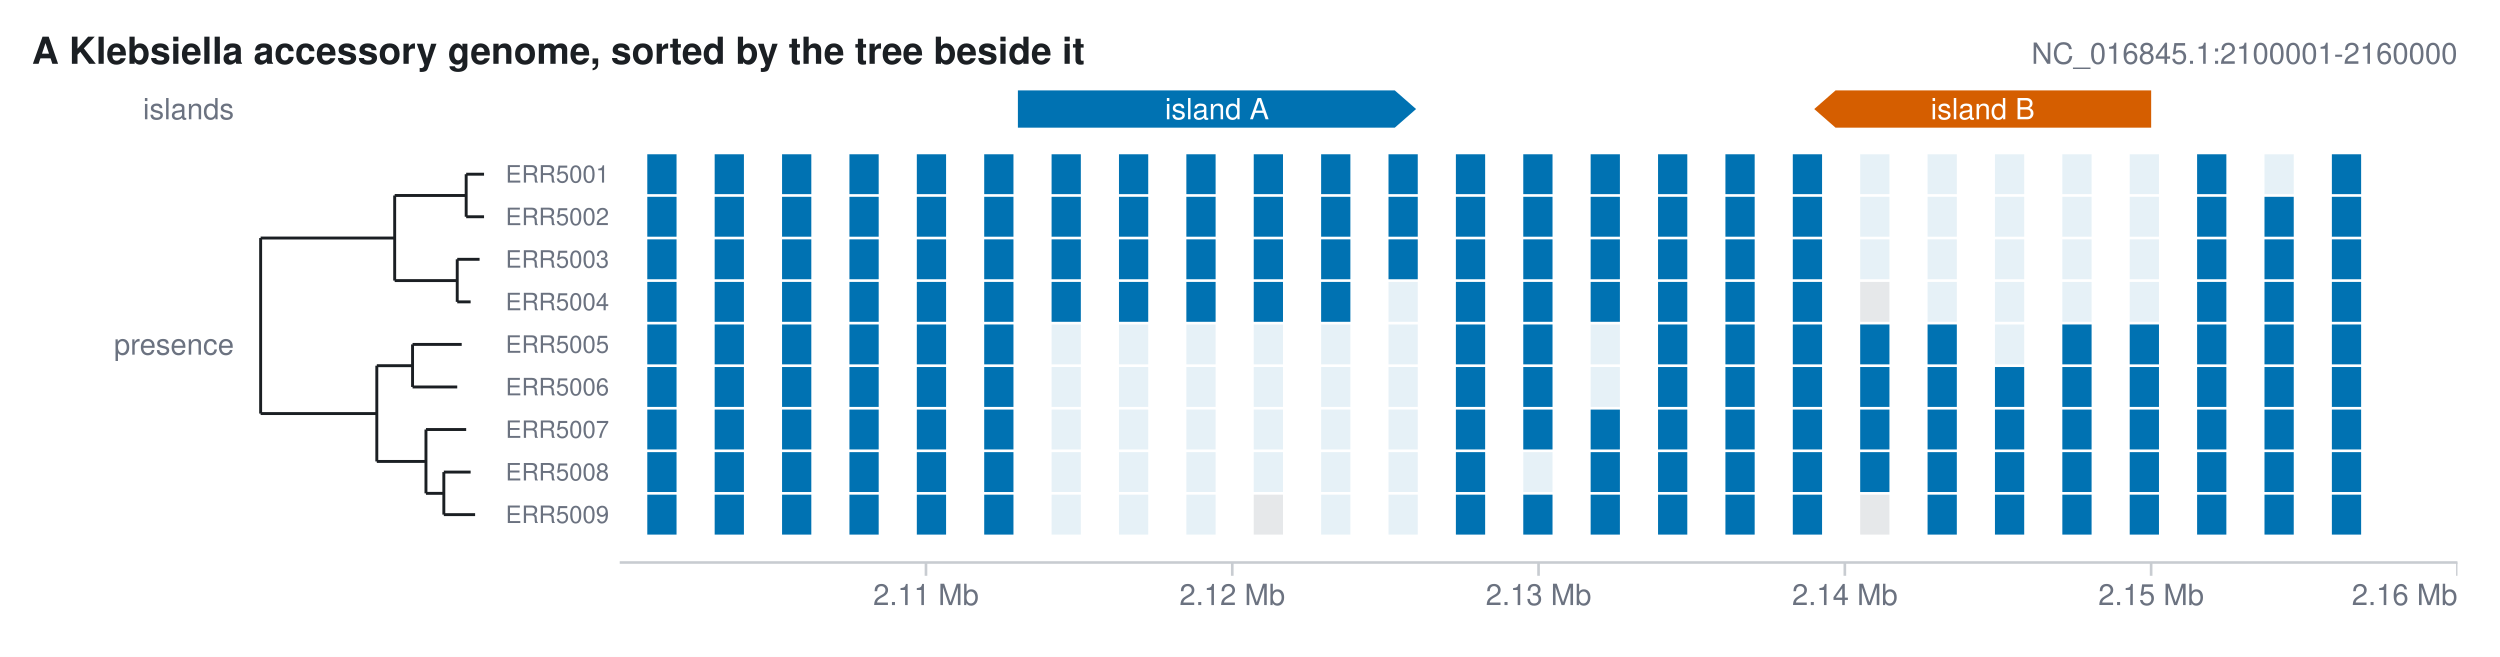
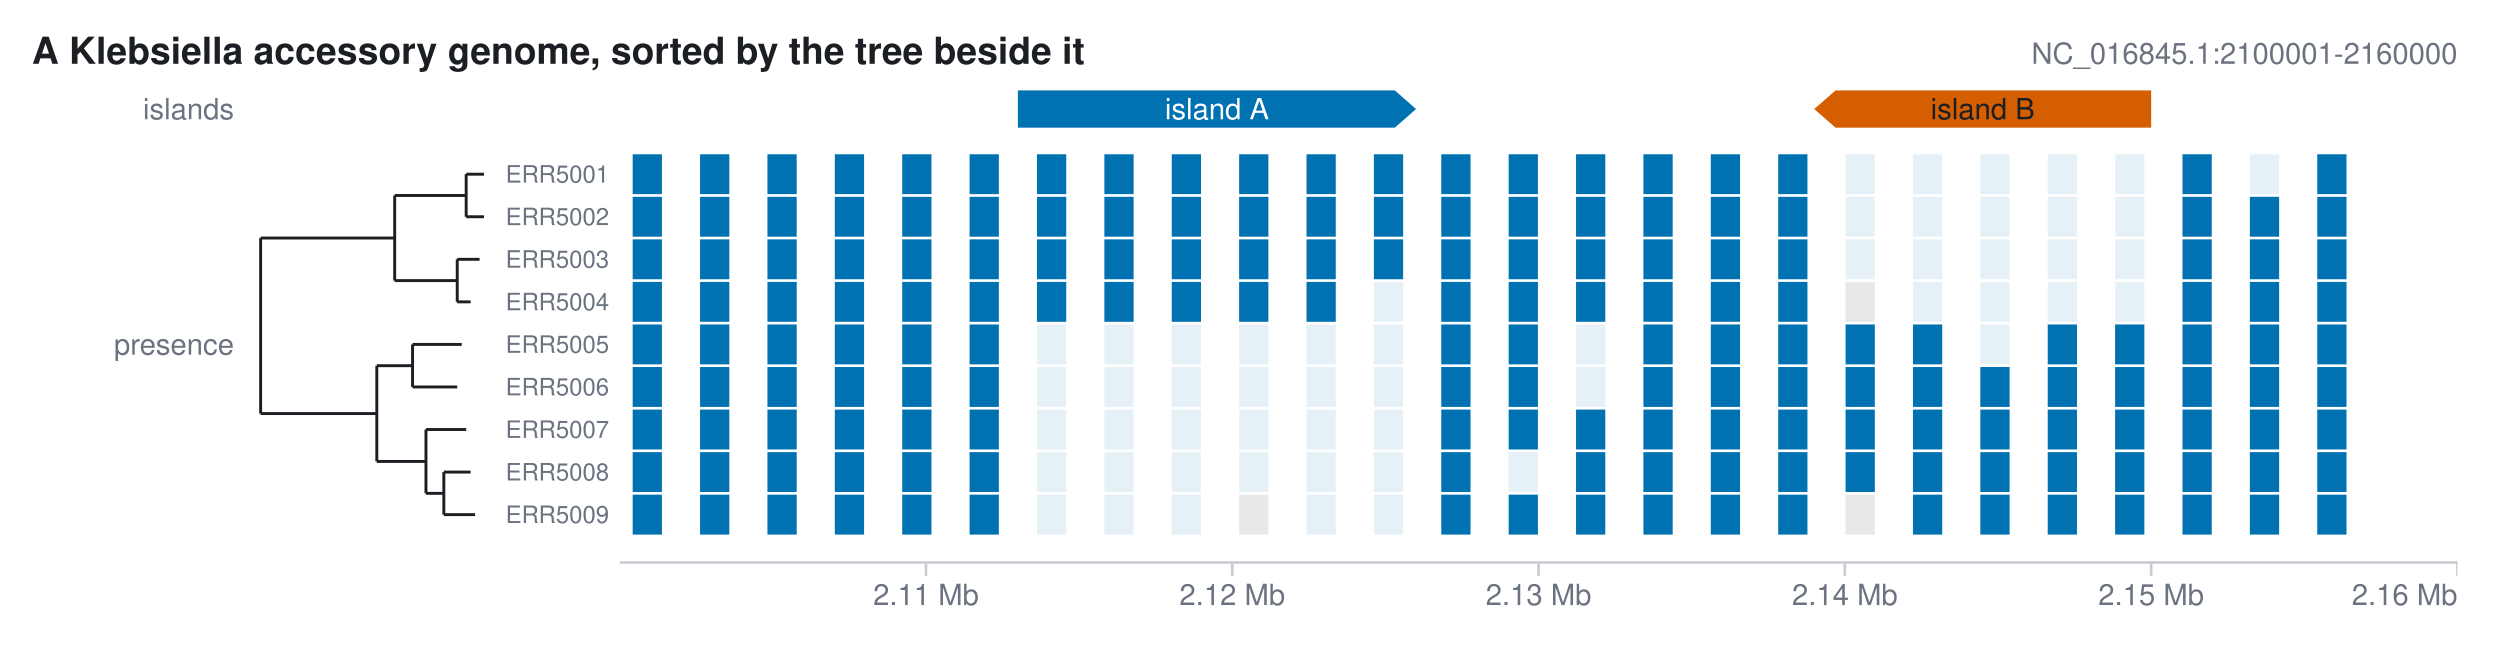
<svg xmlns="http://www.w3.org/2000/svg" width="940" height="247" viewBox="0 0 940 247" font-family="Helvetica, Arial, sans-serif" role="img" aria-labelledby="karyon-title karyon-desc">
  <defs>
    <clipPath id="karyon-clip-0">
-       <rect x="96" y="34" width="828" height="14" />
+       <rect x="233.015" y="34" width="690.985" height="14" />
    </clipPath>
    <clipPath id="karyon-clip-1">
      <rect x="96" y="58" width="828" height="143" />
    </clipPath>
    <clipPath id="karyon-clip-2">
-       <rect x="96" y="211" width="828" height="26" />
+       <rect x="233.015" y="211" width="690.985" height="26" />
    </clipPath>
  </defs>
  <rect x="0" y="0" width="940" height="247" fill="#ffffff" />
  <text x="12" y="24" fill="#1b1f23" font-size="14" text-anchor="start" font-weight="bold">A Klebsiella accessory genome, sorted by the tree beside it</text>
  <text x="924" y="24" fill="#6b7280" font-size="11" text-anchor="end">NC_016845.1:2100001-2160000</text>
  <text x="88" y="44.85" fill="#6b7280" font-size="11" text-anchor="end">islands</text>
  <g clip-path="url(#karyon-clip-0)">
    <g>
      <polygon points="382.728,34 524.442,34 532.442,41 524.442,48 382.728,48" fill="#0072b2" />
      <text x="457.585" y="44.85" fill="#ffffff" font-size="11" text-anchor="middle">island A</text>
    </g>
    <g>
      <polygon points="808.836,34 690.155,34 682.155,41 690.155,48 808.836,48" fill="#d55e00" />
-       <text x="745.496" y="44.85" fill="#ffffff" font-size="11" text-anchor="middle">island B</text>
+       <text x="745.496" y="44.85" fill="#1b1f23" font-size="11" text-anchor="middle">island B</text>
    </g>
  </g>
  <text x="88" y="133.35" fill="#6b7280" font-size="11" text-anchor="end">presence</text>
  <g clip-path="url(#karyon-clip-1)">
    <line x1="98" y1="89.5" x2="148.4" y2="89.5" stroke="#1b1f23" stroke-width="1.1" />
    <line x1="148.4" y1="73.5" x2="175.28" y2="73.5" stroke="#1b1f23" stroke-width="1.1" />
    <line x1="175.28" y1="65.5" x2="182" y2="65.5" stroke="#1b1f23" stroke-width="1.1" />
    <line x1="175.28" y1="81.5" x2="182" y2="81.5" stroke="#1b1f23" stroke-width="1.1" />
    <line x1="148.4" y1="105.5" x2="171.92" y2="105.5" stroke="#1b1f23" stroke-width="1.1" />
    <line x1="171.92" y1="97.5" x2="180.32" y2="97.5" stroke="#1b1f23" stroke-width="1.1" />
    <line x1="171.92" y1="113.5" x2="176.96" y2="113.5" stroke="#1b1f23" stroke-width="1.1" />
    <line x1="98" y1="155.5" x2="141.68" y2="155.5" stroke="#1b1f23" stroke-width="1.1" />
    <line x1="141.68" y1="137.5" x2="155.12" y2="137.5" stroke="#1b1f23" stroke-width="1.1" />
    <line x1="155.12" y1="129.5" x2="173.6" y2="129.5" stroke="#1b1f23" stroke-width="1.1" />
    <line x1="155.12" y1="145.5" x2="171.92" y2="145.5" stroke="#1b1f23" stroke-width="1.1" />
    <line x1="141.68" y1="173.5" x2="160.16" y2="173.5" stroke="#1b1f23" stroke-width="1.1" />
    <line x1="160.16" y1="161.5" x2="175.28" y2="161.5" stroke="#1b1f23" stroke-width="1.1" />
    <line x1="160.16" y1="185.5" x2="166.88" y2="185.5" stroke="#1b1f23" stroke-width="1.1" />
    <line x1="166.88" y1="177.5" x2="176.96" y2="177.5" stroke="#1b1f23" stroke-width="1.1" />
    <line x1="166.88" y1="193.5" x2="178.64" y2="193.5" stroke="#1b1f23" stroke-width="1.1" />
    <line x1="98" y1="89.5" x2="98" y2="155.5" stroke="#1b1f23" stroke-width="1.1" />
    <line x1="148.4" y1="73.5" x2="148.4" y2="105.5" stroke="#1b1f23" stroke-width="1.1" />
    <line x1="175.28" y1="65.5" x2="175.28" y2="81.5" stroke="#1b1f23" stroke-width="1.1" />
    <line x1="171.92" y1="97.5" x2="171.92" y2="113.5" stroke="#1b1f23" stroke-width="1.1" />
    <line x1="141.68" y1="137.5" x2="141.68" y2="173.5" stroke="#1b1f23" stroke-width="1.1" />
    <line x1="155.12" y1="129.5" x2="155.12" y2="145.5" stroke="#1b1f23" stroke-width="1.1" />
    <line x1="160.16" y1="161.5" x2="160.16" y2="185.5" stroke="#1b1f23" stroke-width="1.1" />
    <line x1="166.88" y1="177.5" x2="166.88" y2="193.5" stroke="#1b1f23" stroke-width="1.1" />
    <g>
-       <rect x="243.38" y="58" width="11" height="15" fill="#0072b2" />
-       <rect x="268.716" y="58" width="11" height="15" fill="#0072b2" />
-       <rect x="294.052" y="58" width="11" height="15" fill="#0072b2" />
-       <rect x="319.388" y="58" width="11" height="15" fill="#0072b2" />
-       <rect x="344.724" y="58" width="11" height="15" fill="#0072b2" />
-       <rect x="370.06" y="58" width="11" height="15" fill="#0072b2" />
-       <rect x="395.396" y="58" width="11" height="15" fill="#0072b2" />
-       <rect x="420.733" y="58" width="11" height="15" fill="#0072b2" />
-       <rect x="446.069" y="58" width="11" height="15" fill="#0072b2" />
-       <rect x="471.405" y="58" width="11" height="15" fill="#0072b2" />
-       <rect x="496.741" y="58" width="11" height="15" fill="#0072b2" />
-       <rect x="522.077" y="58" width="11" height="15" fill="#0072b2" />
-       <rect x="547.413" y="58" width="11" height="15" fill="#0072b2" />
-       <rect x="572.749" y="58" width="11" height="15" fill="#0072b2" />
-       <rect x="598.085" y="58" width="11" height="15" fill="#0072b2" />
-       <rect x="623.422" y="58" width="11" height="15" fill="#0072b2" />
-       <rect x="648.758" y="58" width="11" height="15" fill="#0072b2" />
-       <rect x="674.094" y="58" width="11" height="15" fill="#0072b2" />
-       <rect x="699.43" y="58" width="11" height="15" fill="#e6f1f7" />
-       <rect x="724.766" y="58" width="11" height="15" fill="#e6f1f7" />
-       <rect x="750.102" y="58" width="11" height="15" fill="#e6f1f7" />
-       <rect x="775.438" y="58" width="11" height="15" fill="#e6f1f7" />
-       <rect x="800.774" y="58" width="11" height="15" fill="#e6f1f7" />
-       <rect x="826.11" y="58" width="11" height="15" fill="#0072b2" />
-       <rect x="851.447" y="58" width="11" height="15" fill="#e6f1f7" />
-       <rect x="876.783" y="58" width="11" height="15" fill="#0072b2" />
+       <rect x="237.886" y="58" width="11" height="15" fill="#0072b2" />
+       <rect x="263.222" y="58" width="11" height="15" fill="#0072b2" />
+       <rect x="288.558" y="58" width="11" height="15" fill="#0072b2" />
+       <rect x="313.894" y="58" width="11" height="15" fill="#0072b2" />
+       <rect x="339.23" y="58" width="11" height="15" fill="#0072b2" />
+       <rect x="364.566" y="58" width="11" height="15" fill="#0072b2" />
+       <rect x="389.902" y="58" width="11" height="15" fill="#0072b2" />
+       <rect x="415.238" y="58" width="11" height="15" fill="#0072b2" />
+       <rect x="440.574" y="58" width="11" height="15" fill="#0072b2" />
+       <rect x="465.911" y="58" width="11" height="15" fill="#0072b2" />
+       <rect x="491.247" y="58" width="11" height="15" fill="#0072b2" />
+       <rect x="516.583" y="58" width="11" height="15" fill="#0072b2" />
+       <rect x="541.919" y="58" width="11" height="15" fill="#0072b2" />
+       <rect x="567.255" y="58" width="11" height="15" fill="#0072b2" />
+       <rect x="592.591" y="58" width="11" height="15" fill="#0072b2" />
+       <rect x="617.927" y="58" width="11" height="15" fill="#0072b2" />
+       <rect x="643.263" y="58" width="11" height="15" fill="#0072b2" />
+       <rect x="668.6" y="58" width="11" height="15" fill="#0072b2" />
+       <rect x="693.936" y="58" width="11" height="15" fill="#e6f1f7" />
+       <rect x="719.272" y="58" width="11" height="15" fill="#e6f1f7" />
+       <rect x="744.608" y="58" width="11" height="15" fill="#e6f1f7" />
+       <rect x="769.944" y="58" width="11" height="15" fill="#e6f1f7" />
+       <rect x="795.28" y="58" width="11" height="15" fill="#e6f1f7" />
+       <rect x="820.616" y="58" width="11" height="15" fill="#0072b2" />
+       <rect x="845.952" y="58" width="11" height="15" fill="#e6f1f7" />
+       <rect x="871.288" y="58" width="11" height="15" fill="#0072b2" />
      <text x="229.015" y="68.65" fill="#6b7280" font-size="9" text-anchor="end">ERR5001</text>
    </g>
    <g>
-       <rect x="243.38" y="74" width="11" height="15" fill="#0072b2" />
-       <rect x="268.716" y="74" width="11" height="15" fill="#0072b2" />
-       <rect x="294.052" y="74" width="11" height="15" fill="#0072b2" />
-       <rect x="319.388" y="74" width="11" height="15" fill="#0072b2" />
-       <rect x="344.724" y="74" width="11" height="15" fill="#0072b2" />
-       <rect x="370.06" y="74" width="11" height="15" fill="#0072b2" />
-       <rect x="395.396" y="74" width="11" height="15" fill="#0072b2" />
-       <rect x="420.733" y="74" width="11" height="15" fill="#0072b2" />
-       <rect x="446.069" y="74" width="11" height="15" fill="#0072b2" />
-       <rect x="471.405" y="74" width="11" height="15" fill="#0072b2" />
-       <rect x="496.741" y="74" width="11" height="15" fill="#0072b2" />
-       <rect x="522.077" y="74" width="11" height="15" fill="#0072b2" />
-       <rect x="547.413" y="74" width="11" height="15" fill="#0072b2" />
-       <rect x="572.749" y="74" width="11" height="15" fill="#0072b2" />
-       <rect x="598.085" y="74" width="11" height="15" fill="#0072b2" />
-       <rect x="623.422" y="74" width="11" height="15" fill="#0072b2" />
-       <rect x="648.758" y="74" width="11" height="15" fill="#0072b2" />
-       <rect x="674.094" y="74" width="11" height="15" fill="#0072b2" />
-       <rect x="699.43" y="74" width="11" height="15" fill="#e6f1f7" />
-       <rect x="724.766" y="74" width="11" height="15" fill="#e6f1f7" />
-       <rect x="750.102" y="74" width="11" height="15" fill="#e6f1f7" />
-       <rect x="775.438" y="74" width="11" height="15" fill="#e6f1f7" />
-       <rect x="800.774" y="74" width="11" height="15" fill="#e6f1f7" />
-       <rect x="826.11" y="74" width="11" height="15" fill="#0072b2" />
-       <rect x="851.447" y="74" width="11" height="15" fill="#0072b2" />
-       <rect x="876.783" y="74" width="11" height="15" fill="#0072b2" />
+       <rect x="237.886" y="74" width="11" height="15" fill="#0072b2" />
+       <rect x="263.222" y="74" width="11" height="15" fill="#0072b2" />
+       <rect x="288.558" y="74" width="11" height="15" fill="#0072b2" />
+       <rect x="313.894" y="74" width="11" height="15" fill="#0072b2" />
+       <rect x="339.23" y="74" width="11" height="15" fill="#0072b2" />
+       <rect x="364.566" y="74" width="11" height="15" fill="#0072b2" />
+       <rect x="389.902" y="74" width="11" height="15" fill="#0072b2" />
+       <rect x="415.238" y="74" width="11" height="15" fill="#0072b2" />
+       <rect x="440.574" y="74" width="11" height="15" fill="#0072b2" />
+       <rect x="465.911" y="74" width="11" height="15" fill="#0072b2" />
+       <rect x="491.247" y="74" width="11" height="15" fill="#0072b2" />
+       <rect x="516.583" y="74" width="11" height="15" fill="#0072b2" />
+       <rect x="541.919" y="74" width="11" height="15" fill="#0072b2" />
+       <rect x="567.255" y="74" width="11" height="15" fill="#0072b2" />
+       <rect x="592.591" y="74" width="11" height="15" fill="#0072b2" />
+       <rect x="617.927" y="74" width="11" height="15" fill="#0072b2" />
+       <rect x="643.263" y="74" width="11" height="15" fill="#0072b2" />
+       <rect x="668.6" y="74" width="11" height="15" fill="#0072b2" />
+       <rect x="693.936" y="74" width="11" height="15" fill="#e6f1f7" />
+       <rect x="719.272" y="74" width="11" height="15" fill="#e6f1f7" />
+       <rect x="744.608" y="74" width="11" height="15" fill="#e6f1f7" />
+       <rect x="769.944" y="74" width="11" height="15" fill="#e6f1f7" />
+       <rect x="795.28" y="74" width="11" height="15" fill="#e6f1f7" />
+       <rect x="820.616" y="74" width="11" height="15" fill="#0072b2" />
+       <rect x="845.952" y="74" width="11" height="15" fill="#0072b2" />
+       <rect x="871.288" y="74" width="11" height="15" fill="#0072b2" />
      <text x="229.015" y="84.65" fill="#6b7280" font-size="9" text-anchor="end">ERR5002</text>
    </g>
    <g>
-       <rect x="243.38" y="90" width="11" height="15" fill="#0072b2" />
-       <rect x="268.716" y="90" width="11" height="15" fill="#0072b2" />
-       <rect x="294.052" y="90" width="11" height="15" fill="#0072b2" />
-       <rect x="319.388" y="90" width="11" height="15" fill="#0072b2" />
-       <rect x="344.724" y="90" width="11" height="15" fill="#0072b2" />
-       <rect x="370.06" y="90" width="11" height="15" fill="#0072b2" />
-       <rect x="395.396" y="90" width="11" height="15" fill="#0072b2" />
-       <rect x="420.733" y="90" width="11" height="15" fill="#0072b2" />
-       <rect x="446.069" y="90" width="11" height="15" fill="#0072b2" />
-       <rect x="471.405" y="90" width="11" height="15" fill="#0072b2" />
-       <rect x="496.741" y="90" width="11" height="15" fill="#0072b2" />
-       <rect x="522.077" y="90" width="11" height="15" fill="#0072b2" />
-       <rect x="547.413" y="90" width="11" height="15" fill="#0072b2" />
-       <rect x="572.749" y="90" width="11" height="15" fill="#0072b2" />
-       <rect x="598.085" y="90" width="11" height="15" fill="#0072b2" />
-       <rect x="623.422" y="90" width="11" height="15" fill="#0072b2" />
-       <rect x="648.758" y="90" width="11" height="15" fill="#0072b2" />
-       <rect x="674.094" y="90" width="11" height="15" fill="#0072b2" />
-       <rect x="699.43" y="90" width="11" height="15" fill="#e6f1f7" />
-       <rect x="724.766" y="90" width="11" height="15" fill="#e6f1f7" />
-       <rect x="750.102" y="90" width="11" height="15" fill="#e6f1f7" />
-       <rect x="775.438" y="90" width="11" height="15" fill="#e6f1f7" />
-       <rect x="800.774" y="90" width="11" height="15" fill="#e6f1f7" />
-       <rect x="826.11" y="90" width="11" height="15" fill="#0072b2" />
-       <rect x="851.447" y="90" width="11" height="15" fill="#0072b2" />
-       <rect x="876.783" y="90" width="11" height="15" fill="#0072b2" />
+       <rect x="237.886" y="90" width="11" height="15" fill="#0072b2" />
+       <rect x="263.222" y="90" width="11" height="15" fill="#0072b2" />
+       <rect x="288.558" y="90" width="11" height="15" fill="#0072b2" />
+       <rect x="313.894" y="90" width="11" height="15" fill="#0072b2" />
+       <rect x="339.23" y="90" width="11" height="15" fill="#0072b2" />
+       <rect x="364.566" y="90" width="11" height="15" fill="#0072b2" />
+       <rect x="389.902" y="90" width="11" height="15" fill="#0072b2" />
+       <rect x="415.238" y="90" width="11" height="15" fill="#0072b2" />
+       <rect x="440.574" y="90" width="11" height="15" fill="#0072b2" />
+       <rect x="465.911" y="90" width="11" height="15" fill="#0072b2" />
+       <rect x="491.247" y="90" width="11" height="15" fill="#0072b2" />
+       <rect x="516.583" y="90" width="11" height="15" fill="#0072b2" />
+       <rect x="541.919" y="90" width="11" height="15" fill="#0072b2" />
+       <rect x="567.255" y="90" width="11" height="15" fill="#0072b2" />
+       <rect x="592.591" y="90" width="11" height="15" fill="#0072b2" />
+       <rect x="617.927" y="90" width="11" height="15" fill="#0072b2" />
+       <rect x="643.263" y="90" width="11" height="15" fill="#0072b2" />
+       <rect x="668.6" y="90" width="11" height="15" fill="#0072b2" />
+       <rect x="693.936" y="90" width="11" height="15" fill="#e6f1f7" />
+       <rect x="719.272" y="90" width="11" height="15" fill="#e6f1f7" />
+       <rect x="744.608" y="90" width="11" height="15" fill="#e6f1f7" />
+       <rect x="769.944" y="90" width="11" height="15" fill="#e6f1f7" />
+       <rect x="795.28" y="90" width="11" height="15" fill="#e6f1f7" />
+       <rect x="820.616" y="90" width="11" height="15" fill="#0072b2" />
+       <rect x="845.952" y="90" width="11" height="15" fill="#0072b2" />
+       <rect x="871.288" y="90" width="11" height="15" fill="#0072b2" />
      <text x="229.015" y="100.65" fill="#6b7280" font-size="9" text-anchor="end">ERR5003</text>
    </g>
    <g>
-       <rect x="243.38" y="106" width="11" height="15" fill="#0072b2" />
-       <rect x="268.716" y="106" width="11" height="15" fill="#0072b2" />
-       <rect x="294.052" y="106" width="11" height="15" fill="#0072b2" />
-       <rect x="319.388" y="106" width="11" height="15" fill="#0072b2" />
-       <rect x="344.724" y="106" width="11" height="15" fill="#0072b2" />
-       <rect x="370.06" y="106" width="11" height="15" fill="#0072b2" />
-       <rect x="395.396" y="106" width="11" height="15" fill="#0072b2" />
-       <rect x="420.733" y="106" width="11" height="15" fill="#0072b2" />
-       <rect x="446.069" y="106" width="11" height="15" fill="#0072b2" />
-       <rect x="471.405" y="106" width="11" height="15" fill="#0072b2" />
-       <rect x="496.741" y="106" width="11" height="15" fill="#0072b2" />
-       <rect x="522.077" y="106" width="11" height="15" fill="#e6f1f7" />
-       <rect x="547.413" y="106" width="11" height="15" fill="#0072b2" />
-       <rect x="572.749" y="106" width="11" height="15" fill="#0072b2" />
-       <rect x="598.085" y="106" width="11" height="15" fill="#0072b2" />
-       <rect x="623.422" y="106" width="11" height="15" fill="#0072b2" />
-       <rect x="648.758" y="106" width="11" height="15" fill="#0072b2" />
-       <rect x="674.094" y="106" width="11" height="15" fill="#0072b2" />
-       <rect x="699.43" y="106" width="11" height="15" fill="#e6e8ea" />
-       <rect x="724.766" y="106" width="11" height="15" fill="#e6f1f7" />
-       <rect x="750.102" y="106" width="11" height="15" fill="#e6f1f7" />
-       <rect x="775.438" y="106" width="11" height="15" fill="#e6f1f7" />
-       <rect x="800.774" y="106" width="11" height="15" fill="#e6f1f7" />
-       <rect x="826.11" y="106" width="11" height="15" fill="#0072b2" />
-       <rect x="851.447" y="106" width="11" height="15" fill="#0072b2" />
-       <rect x="876.783" y="106" width="11" height="15" fill="#0072b2" />
+       <rect x="237.886" y="106" width="11" height="15" fill="#0072b2" />
+       <rect x="263.222" y="106" width="11" height="15" fill="#0072b2" />
+       <rect x="288.558" y="106" width="11" height="15" fill="#0072b2" />
+       <rect x="313.894" y="106" width="11" height="15" fill="#0072b2" />
+       <rect x="339.23" y="106" width="11" height="15" fill="#0072b2" />
+       <rect x="364.566" y="106" width="11" height="15" fill="#0072b2" />
+       <rect x="389.902" y="106" width="11" height="15" fill="#0072b2" />
+       <rect x="415.238" y="106" width="11" height="15" fill="#0072b2" />
+       <rect x="440.574" y="106" width="11" height="15" fill="#0072b2" />
+       <rect x="465.911" y="106" width="11" height="15" fill="#0072b2" />
+       <rect x="491.247" y="106" width="11" height="15" fill="#0072b2" />
+       <rect x="516.583" y="106" width="11" height="15" fill="#e6f1f7" />
+       <rect x="541.919" y="106" width="11" height="15" fill="#0072b2" />
+       <rect x="567.255" y="106" width="11" height="15" fill="#0072b2" />
+       <rect x="592.591" y="106" width="11" height="15" fill="#0072b2" />
+       <rect x="617.927" y="106" width="11" height="15" fill="#0072b2" />
+       <rect x="643.263" y="106" width="11" height="15" fill="#0072b2" />
+       <rect x="668.6" y="106" width="11" height="15" fill="#0072b2" />
+       <rect x="693.936" y="106" width="11" height="15" fill="#e6e8ea" />
+       <rect x="719.272" y="106" width="11" height="15" fill="#e6f1f7" />
+       <rect x="744.608" y="106" width="11" height="15" fill="#e6f1f7" />
+       <rect x="769.944" y="106" width="11" height="15" fill="#e6f1f7" />
+       <rect x="795.28" y="106" width="11" height="15" fill="#e6f1f7" />
+       <rect x="820.616" y="106" width="11" height="15" fill="#0072b2" />
+       <rect x="845.952" y="106" width="11" height="15" fill="#0072b2" />
+       <rect x="871.288" y="106" width="11" height="15" fill="#0072b2" />
      <text x="229.015" y="116.65" fill="#6b7280" font-size="9" text-anchor="end">ERR5004</text>
    </g>
    <g>
-       <rect x="243.38" y="122" width="11" height="15" fill="#0072b2" />
-       <rect x="268.716" y="122" width="11" height="15" fill="#0072b2" />
-       <rect x="294.052" y="122" width="11" height="15" fill="#0072b2" />
-       <rect x="319.388" y="122" width="11" height="15" fill="#0072b2" />
-       <rect x="344.724" y="122" width="11" height="15" fill="#0072b2" />
-       <rect x="370.06" y="122" width="11" height="15" fill="#0072b2" />
-       <rect x="395.396" y="122" width="11" height="15" fill="#e6f1f7" />
-       <rect x="420.733" y="122" width="11" height="15" fill="#e6f1f7" />
-       <rect x="446.069" y="122" width="11" height="15" fill="#e6f1f7" />
-       <rect x="471.405" y="122" width="11" height="15" fill="#e6f1f7" />
-       <rect x="496.741" y="122" width="11" height="15" fill="#e6f1f7" />
-       <rect x="522.077" y="122" width="11" height="15" fill="#e6f1f7" />
-       <rect x="547.413" y="122" width="11" height="15" fill="#0072b2" />
-       <rect x="572.749" y="122" width="11" height="15" fill="#0072b2" />
-       <rect x="598.085" y="122" width="11" height="15" fill="#e6f1f7" />
-       <rect x="623.422" y="122" width="11" height="15" fill="#0072b2" />
-       <rect x="648.758" y="122" width="11" height="15" fill="#0072b2" />
-       <rect x="674.094" y="122" width="11" height="15" fill="#0072b2" />
-       <rect x="699.43" y="122" width="11" height="15" fill="#0072b2" />
-       <rect x="724.766" y="122" width="11" height="15" fill="#0072b2" />
-       <rect x="750.102" y="122" width="11" height="15" fill="#e6f1f7" />
-       <rect x="775.438" y="122" width="11" height="15" fill="#0072b2" />
-       <rect x="800.774" y="122" width="11" height="15" fill="#0072b2" />
-       <rect x="826.11" y="122" width="11" height="15" fill="#0072b2" />
-       <rect x="851.447" y="122" width="11" height="15" fill="#0072b2" />
-       <rect x="876.783" y="122" width="11" height="15" fill="#0072b2" />
+       <rect x="237.886" y="122" width="11" height="15" fill="#0072b2" />
+       <rect x="263.222" y="122" width="11" height="15" fill="#0072b2" />
+       <rect x="288.558" y="122" width="11" height="15" fill="#0072b2" />
+       <rect x="313.894" y="122" width="11" height="15" fill="#0072b2" />
+       <rect x="339.23" y="122" width="11" height="15" fill="#0072b2" />
+       <rect x="364.566" y="122" width="11" height="15" fill="#0072b2" />
+       <rect x="389.902" y="122" width="11" height="15" fill="#e6f1f7" />
+       <rect x="415.238" y="122" width="11" height="15" fill="#e6f1f7" />
+       <rect x="440.574" y="122" width="11" height="15" fill="#e6f1f7" />
+       <rect x="465.911" y="122" width="11" height="15" fill="#e6f1f7" />
+       <rect x="491.247" y="122" width="11" height="15" fill="#e6f1f7" />
+       <rect x="516.583" y="122" width="11" height="15" fill="#e6f1f7" />
+       <rect x="541.919" y="122" width="11" height="15" fill="#0072b2" />
+       <rect x="567.255" y="122" width="11" height="15" fill="#0072b2" />
+       <rect x="592.591" y="122" width="11" height="15" fill="#e6f1f7" />
+       <rect x="617.927" y="122" width="11" height="15" fill="#0072b2" />
+       <rect x="643.263" y="122" width="11" height="15" fill="#0072b2" />
+       <rect x="668.6" y="122" width="11" height="15" fill="#0072b2" />
+       <rect x="693.936" y="122" width="11" height="15" fill="#0072b2" />
+       <rect x="719.272" y="122" width="11" height="15" fill="#0072b2" />
+       <rect x="744.608" y="122" width="11" height="15" fill="#e6f1f7" />
+       <rect x="769.944" y="122" width="11" height="15" fill="#0072b2" />
+       <rect x="795.28" y="122" width="11" height="15" fill="#0072b2" />
+       <rect x="820.616" y="122" width="11" height="15" fill="#0072b2" />
+       <rect x="845.952" y="122" width="11" height="15" fill="#0072b2" />
+       <rect x="871.288" y="122" width="11" height="15" fill="#0072b2" />
      <text x="229.015" y="132.65" fill="#6b7280" font-size="9" text-anchor="end">ERR5005</text>
    </g>
    <g>
-       <rect x="243.38" y="138" width="11" height="15" fill="#0072b2" />
-       <rect x="268.716" y="138" width="11" height="15" fill="#0072b2" />
-       <rect x="294.052" y="138" width="11" height="15" fill="#0072b2" />
-       <rect x="319.388" y="138" width="11" height="15" fill="#0072b2" />
-       <rect x="344.724" y="138" width="11" height="15" fill="#0072b2" />
-       <rect x="370.06" y="138" width="11" height="15" fill="#0072b2" />
-       <rect x="395.396" y="138" width="11" height="15" fill="#e6f1f7" />
-       <rect x="420.733" y="138" width="11" height="15" fill="#e6f1f7" />
-       <rect x="446.069" y="138" width="11" height="15" fill="#e6f1f7" />
-       <rect x="471.405" y="138" width="11" height="15" fill="#e6f1f7" />
-       <rect x="496.741" y="138" width="11" height="15" fill="#e6f1f7" />
-       <rect x="522.077" y="138" width="11" height="15" fill="#e6f1f7" />
-       <rect x="547.413" y="138" width="11" height="15" fill="#0072b2" />
-       <rect x="572.749" y="138" width="11" height="15" fill="#0072b2" />
-       <rect x="598.085" y="138" width="11" height="15" fill="#e6f1f7" />
-       <rect x="623.422" y="138" width="11" height="15" fill="#0072b2" />
-       <rect x="648.758" y="138" width="11" height="15" fill="#0072b2" />
-       <rect x="674.094" y="138" width="11" height="15" fill="#0072b2" />
-       <rect x="699.43" y="138" width="11" height="15" fill="#0072b2" />
-       <rect x="724.766" y="138" width="11" height="15" fill="#0072b2" />
-       <rect x="750.102" y="138" width="11" height="15" fill="#0072b2" />
-       <rect x="775.438" y="138" width="11" height="15" fill="#0072b2" />
-       <rect x="800.774" y="138" width="11" height="15" fill="#0072b2" />
-       <rect x="826.11" y="138" width="11" height="15" fill="#0072b2" />
-       <rect x="851.447" y="138" width="11" height="15" fill="#0072b2" />
-       <rect x="876.783" y="138" width="11" height="15" fill="#0072b2" />
+       <rect x="237.886" y="138" width="11" height="15" fill="#0072b2" />
+       <rect x="263.222" y="138" width="11" height="15" fill="#0072b2" />
+       <rect x="288.558" y="138" width="11" height="15" fill="#0072b2" />
+       <rect x="313.894" y="138" width="11" height="15" fill="#0072b2" />
+       <rect x="339.23" y="138" width="11" height="15" fill="#0072b2" />
+       <rect x="364.566" y="138" width="11" height="15" fill="#0072b2" />
+       <rect x="389.902" y="138" width="11" height="15" fill="#e6f1f7" />
+       <rect x="415.238" y="138" width="11" height="15" fill="#e6f1f7" />
+       <rect x="440.574" y="138" width="11" height="15" fill="#e6f1f7" />
+       <rect x="465.911" y="138" width="11" height="15" fill="#e6f1f7" />
+       <rect x="491.247" y="138" width="11" height="15" fill="#e6f1f7" />
+       <rect x="516.583" y="138" width="11" height="15" fill="#e6f1f7" />
+       <rect x="541.919" y="138" width="11" height="15" fill="#0072b2" />
+       <rect x="567.255" y="138" width="11" height="15" fill="#0072b2" />
+       <rect x="592.591" y="138" width="11" height="15" fill="#e6f1f7" />
+       <rect x="617.927" y="138" width="11" height="15" fill="#0072b2" />
+       <rect x="643.263" y="138" width="11" height="15" fill="#0072b2" />
+       <rect x="668.6" y="138" width="11" height="15" fill="#0072b2" />
+       <rect x="693.936" y="138" width="11" height="15" fill="#0072b2" />
+       <rect x="719.272" y="138" width="11" height="15" fill="#0072b2" />
+       <rect x="744.608" y="138" width="11" height="15" fill="#0072b2" />
+       <rect x="769.944" y="138" width="11" height="15" fill="#0072b2" />
+       <rect x="795.28" y="138" width="11" height="15" fill="#0072b2" />
+       <rect x="820.616" y="138" width="11" height="15" fill="#0072b2" />
+       <rect x="845.952" y="138" width="11" height="15" fill="#0072b2" />
+       <rect x="871.288" y="138" width="11" height="15" fill="#0072b2" />
      <text x="229.015" y="148.65" fill="#6b7280" font-size="9" text-anchor="end">ERR5006</text>
    </g>
    <g>
-       <rect x="243.38" y="154" width="11" height="15" fill="#0072b2" />
-       <rect x="268.716" y="154" width="11" height="15" fill="#0072b2" />
-       <rect x="294.052" y="154" width="11" height="15" fill="#0072b2" />
-       <rect x="319.388" y="154" width="11" height="15" fill="#0072b2" />
-       <rect x="344.724" y="154" width="11" height="15" fill="#0072b2" />
-       <rect x="370.06" y="154" width="11" height="15" fill="#0072b2" />
-       <rect x="395.396" y="154" width="11" height="15" fill="#e6f1f7" />
-       <rect x="420.733" y="154" width="11" height="15" fill="#e6f1f7" />
-       <rect x="446.069" y="154" width="11" height="15" fill="#e6f1f7" />
-       <rect x="471.405" y="154" width="11" height="15" fill="#e6f1f7" />
-       <rect x="496.741" y="154" width="11" height="15" fill="#e6f1f7" />
-       <rect x="522.077" y="154" width="11" height="15" fill="#e6f1f7" />
-       <rect x="547.413" y="154" width="11" height="15" fill="#0072b2" />
-       <rect x="572.749" y="154" width="11" height="15" fill="#0072b2" />
-       <rect x="598.085" y="154" width="11" height="15" fill="#0072b2" />
-       <rect x="623.422" y="154" width="11" height="15" fill="#0072b2" />
-       <rect x="648.758" y="154" width="11" height="15" fill="#0072b2" />
-       <rect x="674.094" y="154" width="11" height="15" fill="#0072b2" />
-       <rect x="699.43" y="154" width="11" height="15" fill="#0072b2" />
-       <rect x="724.766" y="154" width="11" height="15" fill="#0072b2" />
-       <rect x="750.102" y="154" width="11" height="15" fill="#0072b2" />
-       <rect x="775.438" y="154" width="11" height="15" fill="#0072b2" />
-       <rect x="800.774" y="154" width="11" height="15" fill="#0072b2" />
-       <rect x="826.11" y="154" width="11" height="15" fill="#0072b2" />
-       <rect x="851.447" y="154" width="11" height="15" fill="#0072b2" />
-       <rect x="876.783" y="154" width="11" height="15" fill="#0072b2" />
+       <rect x="237.886" y="154" width="11" height="15" fill="#0072b2" />
+       <rect x="263.222" y="154" width="11" height="15" fill="#0072b2" />
+       <rect x="288.558" y="154" width="11" height="15" fill="#0072b2" />
+       <rect x="313.894" y="154" width="11" height="15" fill="#0072b2" />
+       <rect x="339.23" y="154" width="11" height="15" fill="#0072b2" />
+       <rect x="364.566" y="154" width="11" height="15" fill="#0072b2" />
+       <rect x="389.902" y="154" width="11" height="15" fill="#e6f1f7" />
+       <rect x="415.238" y="154" width="11" height="15" fill="#e6f1f7" />
+       <rect x="440.574" y="154" width="11" height="15" fill="#e6f1f7" />
+       <rect x="465.911" y="154" width="11" height="15" fill="#e6f1f7" />
+       <rect x="491.247" y="154" width="11" height="15" fill="#e6f1f7" />
+       <rect x="516.583" y="154" width="11" height="15" fill="#e6f1f7" />
+       <rect x="541.919" y="154" width="11" height="15" fill="#0072b2" />
+       <rect x="567.255" y="154" width="11" height="15" fill="#0072b2" />
+       <rect x="592.591" y="154" width="11" height="15" fill="#0072b2" />
+       <rect x="617.927" y="154" width="11" height="15" fill="#0072b2" />
+       <rect x="643.263" y="154" width="11" height="15" fill="#0072b2" />
+       <rect x="668.6" y="154" width="11" height="15" fill="#0072b2" />
+       <rect x="693.936" y="154" width="11" height="15" fill="#0072b2" />
+       <rect x="719.272" y="154" width="11" height="15" fill="#0072b2" />
+       <rect x="744.608" y="154" width="11" height="15" fill="#0072b2" />
+       <rect x="769.944" y="154" width="11" height="15" fill="#0072b2" />
+       <rect x="795.28" y="154" width="11" height="15" fill="#0072b2" />
+       <rect x="820.616" y="154" width="11" height="15" fill="#0072b2" />
+       <rect x="845.952" y="154" width="11" height="15" fill="#0072b2" />
+       <rect x="871.288" y="154" width="11" height="15" fill="#0072b2" />
      <text x="229.015" y="164.65" fill="#6b7280" font-size="9" text-anchor="end">ERR5007</text>
    </g>
    <g>
-       <rect x="243.38" y="170" width="11" height="15" fill="#0072b2" />
-       <rect x="268.716" y="170" width="11" height="15" fill="#0072b2" />
-       <rect x="294.052" y="170" width="11" height="15" fill="#0072b2" />
-       <rect x="319.388" y="170" width="11" height="15" fill="#0072b2" />
-       <rect x="344.724" y="170" width="11" height="15" fill="#0072b2" />
-       <rect x="370.06" y="170" width="11" height="15" fill="#0072b2" />
-       <rect x="395.396" y="170" width="11" height="15" fill="#e6f1f7" />
-       <rect x="420.733" y="170" width="11" height="15" fill="#e6f1f7" />
-       <rect x="446.069" y="170" width="11" height="15" fill="#e6f1f7" />
-       <rect x="471.405" y="170" width="11" height="15" fill="#e6f1f7" />
-       <rect x="496.741" y="170" width="11" height="15" fill="#e6f1f7" />
-       <rect x="522.077" y="170" width="11" height="15" fill="#e6f1f7" />
-       <rect x="547.413" y="170" width="11" height="15" fill="#0072b2" />
-       <rect x="572.749" y="170" width="11" height="15" fill="#e6f1f7" />
-       <rect x="598.085" y="170" width="11" height="15" fill="#0072b2" />
-       <rect x="623.422" y="170" width="11" height="15" fill="#0072b2" />
-       <rect x="648.758" y="170" width="11" height="15" fill="#0072b2" />
-       <rect x="674.094" y="170" width="11" height="15" fill="#0072b2" />
-       <rect x="699.43" y="170" width="11" height="15" fill="#0072b2" />
-       <rect x="724.766" y="170" width="11" height="15" fill="#0072b2" />
-       <rect x="750.102" y="170" width="11" height="15" fill="#0072b2" />
-       <rect x="775.438" y="170" width="11" height="15" fill="#0072b2" />
-       <rect x="800.774" y="170" width="11" height="15" fill="#0072b2" />
-       <rect x="826.11" y="170" width="11" height="15" fill="#0072b2" />
-       <rect x="851.447" y="170" width="11" height="15" fill="#0072b2" />
-       <rect x="876.783" y="170" width="11" height="15" fill="#0072b2" />
+       <rect x="237.886" y="170" width="11" height="15" fill="#0072b2" />
+       <rect x="263.222" y="170" width="11" height="15" fill="#0072b2" />
+       <rect x="288.558" y="170" width="11" height="15" fill="#0072b2" />
+       <rect x="313.894" y="170" width="11" height="15" fill="#0072b2" />
+       <rect x="339.23" y="170" width="11" height="15" fill="#0072b2" />
+       <rect x="364.566" y="170" width="11" height="15" fill="#0072b2" />
+       <rect x="389.902" y="170" width="11" height="15" fill="#e6f1f7" />
+       <rect x="415.238" y="170" width="11" height="15" fill="#e6f1f7" />
+       <rect x="440.574" y="170" width="11" height="15" fill="#e6f1f7" />
+       <rect x="465.911" y="170" width="11" height="15" fill="#e6f1f7" />
+       <rect x="491.247" y="170" width="11" height="15" fill="#e6f1f7" />
+       <rect x="516.583" y="170" width="11" height="15" fill="#e6f1f7" />
+       <rect x="541.919" y="170" width="11" height="15" fill="#0072b2" />
+       <rect x="567.255" y="170" width="11" height="15" fill="#e6f1f7" />
+       <rect x="592.591" y="170" width="11" height="15" fill="#0072b2" />
+       <rect x="617.927" y="170" width="11" height="15" fill="#0072b2" />
+       <rect x="643.263" y="170" width="11" height="15" fill="#0072b2" />
+       <rect x="668.6" y="170" width="11" height="15" fill="#0072b2" />
+       <rect x="693.936" y="170" width="11" height="15" fill="#0072b2" />
+       <rect x="719.272" y="170" width="11" height="15" fill="#0072b2" />
+       <rect x="744.608" y="170" width="11" height="15" fill="#0072b2" />
+       <rect x="769.944" y="170" width="11" height="15" fill="#0072b2" />
+       <rect x="795.28" y="170" width="11" height="15" fill="#0072b2" />
+       <rect x="820.616" y="170" width="11" height="15" fill="#0072b2" />
+       <rect x="845.952" y="170" width="11" height="15" fill="#0072b2" />
+       <rect x="871.288" y="170" width="11" height="15" fill="#0072b2" />
      <text x="229.015" y="180.65" fill="#6b7280" font-size="9" text-anchor="end">ERR5008</text>
    </g>
    <g>
-       <rect x="243.38" y="186" width="11" height="15" fill="#0072b2" />
-       <rect x="268.716" y="186" width="11" height="15" fill="#0072b2" />
-       <rect x="294.052" y="186" width="11" height="15" fill="#0072b2" />
-       <rect x="319.388" y="186" width="11" height="15" fill="#0072b2" />
-       <rect x="344.724" y="186" width="11" height="15" fill="#0072b2" />
-       <rect x="370.06" y="186" width="11" height="15" fill="#0072b2" />
-       <rect x="395.396" y="186" width="11" height="15" fill="#e6f1f7" />
-       <rect x="420.733" y="186" width="11" height="15" fill="#e6f1f7" />
-       <rect x="446.069" y="186" width="11" height="15" fill="#e6f1f7" />
-       <rect x="471.405" y="186" width="11" height="15" fill="#e6e8ea" />
-       <rect x="496.741" y="186" width="11" height="15" fill="#e6f1f7" />
-       <rect x="522.077" y="186" width="11" height="15" fill="#e6f1f7" />
-       <rect x="547.413" y="186" width="11" height="15" fill="#0072b2" />
-       <rect x="572.749" y="186" width="11" height="15" fill="#0072b2" />
-       <rect x="598.085" y="186" width="11" height="15" fill="#0072b2" />
-       <rect x="623.422" y="186" width="11" height="15" fill="#0072b2" />
-       <rect x="648.758" y="186" width="11" height="15" fill="#0072b2" />
-       <rect x="674.094" y="186" width="11" height="15" fill="#0072b2" />
-       <rect x="699.43" y="186" width="11" height="15" fill="#e6e8ea" />
-       <rect x="724.766" y="186" width="11" height="15" fill="#0072b2" />
-       <rect x="750.102" y="186" width="11" height="15" fill="#0072b2" />
-       <rect x="775.438" y="186" width="11" height="15" fill="#0072b2" />
-       <rect x="800.774" y="186" width="11" height="15" fill="#0072b2" />
-       <rect x="826.11" y="186" width="11" height="15" fill="#0072b2" />
-       <rect x="851.447" y="186" width="11" height="15" fill="#0072b2" />
-       <rect x="876.783" y="186" width="11" height="15" fill="#0072b2" />
+       <rect x="237.886" y="186" width="11" height="15" fill="#0072b2" />
+       <rect x="263.222" y="186" width="11" height="15" fill="#0072b2" />
+       <rect x="288.558" y="186" width="11" height="15" fill="#0072b2" />
+       <rect x="313.894" y="186" width="11" height="15" fill="#0072b2" />
+       <rect x="339.23" y="186" width="11" height="15" fill="#0072b2" />
+       <rect x="364.566" y="186" width="11" height="15" fill="#0072b2" />
+       <rect x="389.902" y="186" width="11" height="15" fill="#e6f1f7" />
+       <rect x="415.238" y="186" width="11" height="15" fill="#e6f1f7" />
+       <rect x="440.574" y="186" width="11" height="15" fill="#e6f1f7" />
+       <rect x="465.911" y="186" width="11" height="15" fill="#e6e8ea" />
+       <rect x="491.247" y="186" width="11" height="15" fill="#e6f1f7" />
+       <rect x="516.583" y="186" width="11" height="15" fill="#e6f1f7" />
+       <rect x="541.919" y="186" width="11" height="15" fill="#0072b2" />
+       <rect x="567.255" y="186" width="11" height="15" fill="#0072b2" />
+       <rect x="592.591" y="186" width="11" height="15" fill="#0072b2" />
+       <rect x="617.927" y="186" width="11" height="15" fill="#0072b2" />
+       <rect x="643.263" y="186" width="11" height="15" fill="#0072b2" />
+       <rect x="668.6" y="186" width="11" height="15" fill="#0072b2" />
+       <rect x="693.936" y="186" width="11" height="15" fill="#e6e8ea" />
+       <rect x="719.272" y="186" width="11" height="15" fill="#0072b2" />
+       <rect x="744.608" y="186" width="11" height="15" fill="#0072b2" />
+       <rect x="769.944" y="186" width="11" height="15" fill="#0072b2" />
+       <rect x="795.28" y="186" width="11" height="15" fill="#0072b2" />
+       <rect x="820.616" y="186" width="11" height="15" fill="#0072b2" />
+       <rect x="845.952" y="186" width="11" height="15" fill="#0072b2" />
+       <rect x="871.288" y="186" width="11" height="15" fill="#0072b2" />
      <text x="229.015" y="196.65" fill="#6b7280" font-size="9" text-anchor="end">ERR5009</text>
    </g>
  </g>
  <g clip-path="url(#karyon-clip-2)">
    <line x1="233.015" y1="211.5" x2="924" y2="211.5" stroke="#c8ccd1" stroke-width="1" />
    <line x1="348.168" y1="211.5" x2="348.168" y2="216.5" stroke="#c8ccd1" stroke-width="1" />
    <text x="348.168" y="227.5" fill="#6b7280" font-size="11" text-anchor="middle">2.11 Mb</text>
    <line x1="463.332" y1="211.5" x2="463.332" y2="216.5" stroke="#c8ccd1" stroke-width="1" />
    <text x="463.332" y="227.5" fill="#6b7280" font-size="11" text-anchor="middle">2.12 Mb</text>
    <line x1="578.496" y1="211.5" x2="578.496" y2="216.5" stroke="#c8ccd1" stroke-width="1" />
    <text x="578.496" y="227.5" fill="#6b7280" font-size="11" text-anchor="middle">2.13 Mb</text>
    <line x1="693.66" y1="211.5" x2="693.66" y2="216.5" stroke="#c8ccd1" stroke-width="1" />
    <text x="693.66" y="227.5" fill="#6b7280" font-size="11" text-anchor="middle">2.14 Mb</text>
    <line x1="808.824" y1="211.5" x2="808.824" y2="216.5" stroke="#c8ccd1" stroke-width="1" />
    <text x="808.824" y="227.5" fill="#6b7280" font-size="11" text-anchor="middle">2.15 Mb</text>
    <line x1="923.988" y1="211.5" x2="923.988" y2="216.5" stroke="#c8ccd1" stroke-width="1" />
    <text x="924" y="227.5" fill="#6b7280" font-size="11" text-anchor="end">2.16 Mb</text>
  </g>
</svg>
